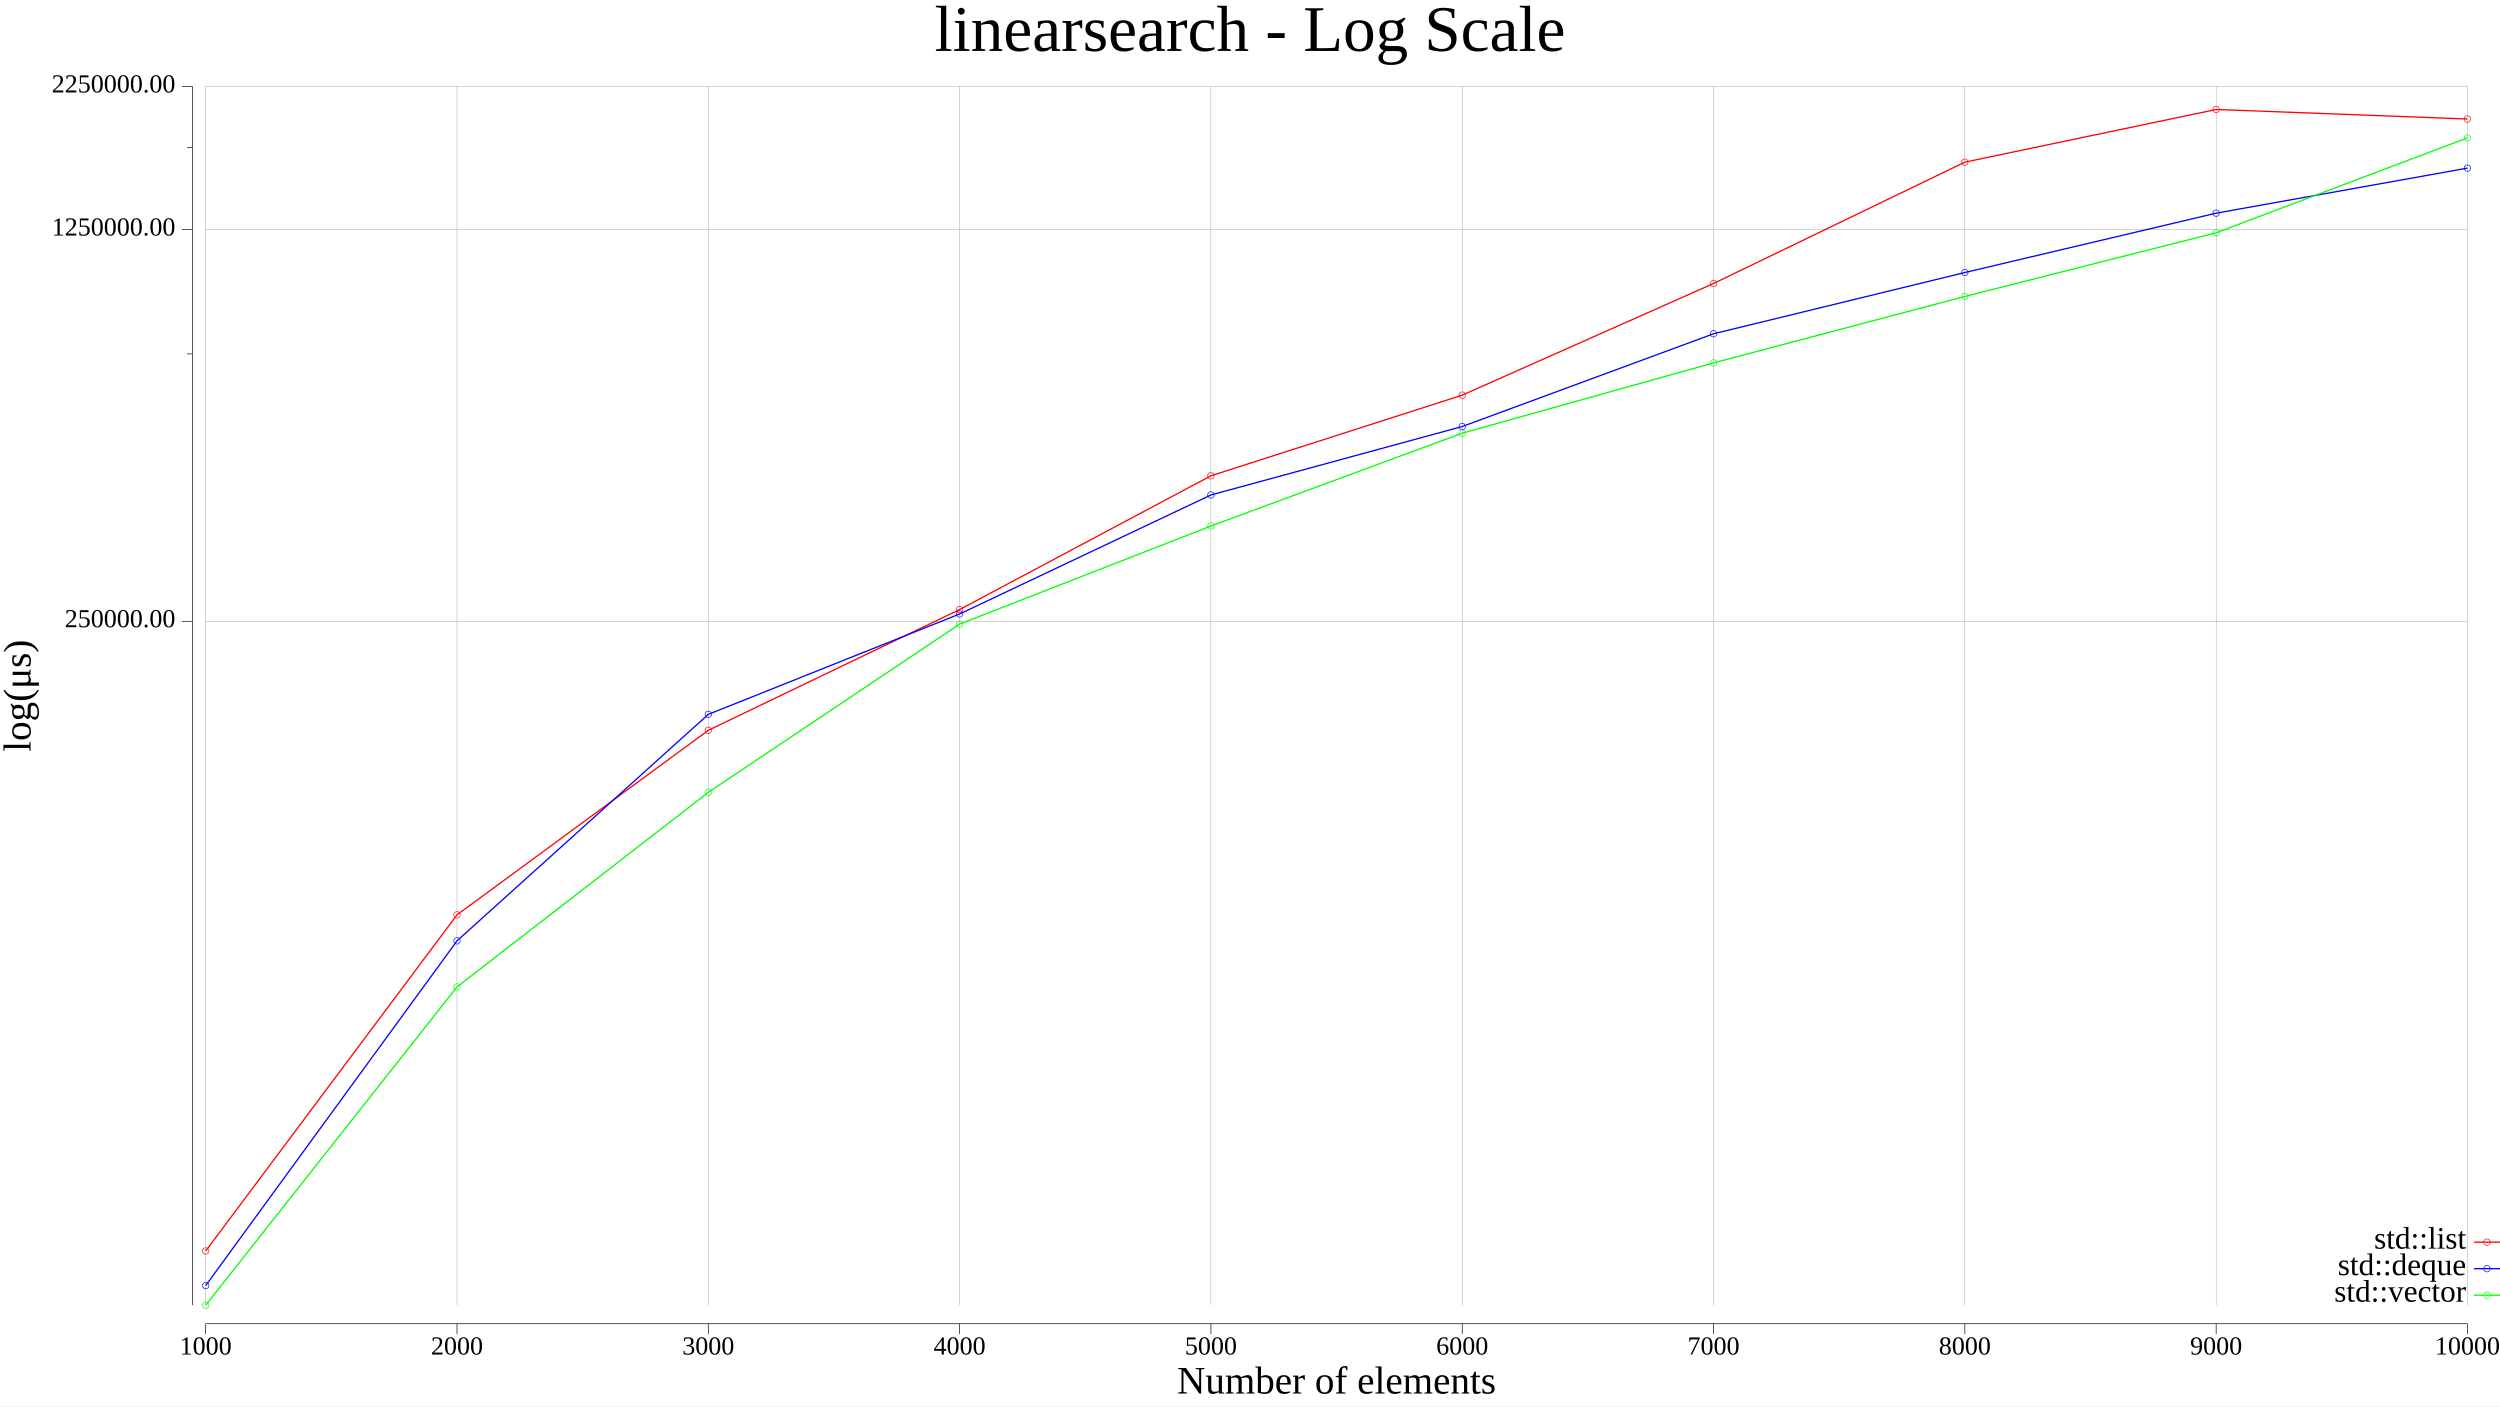
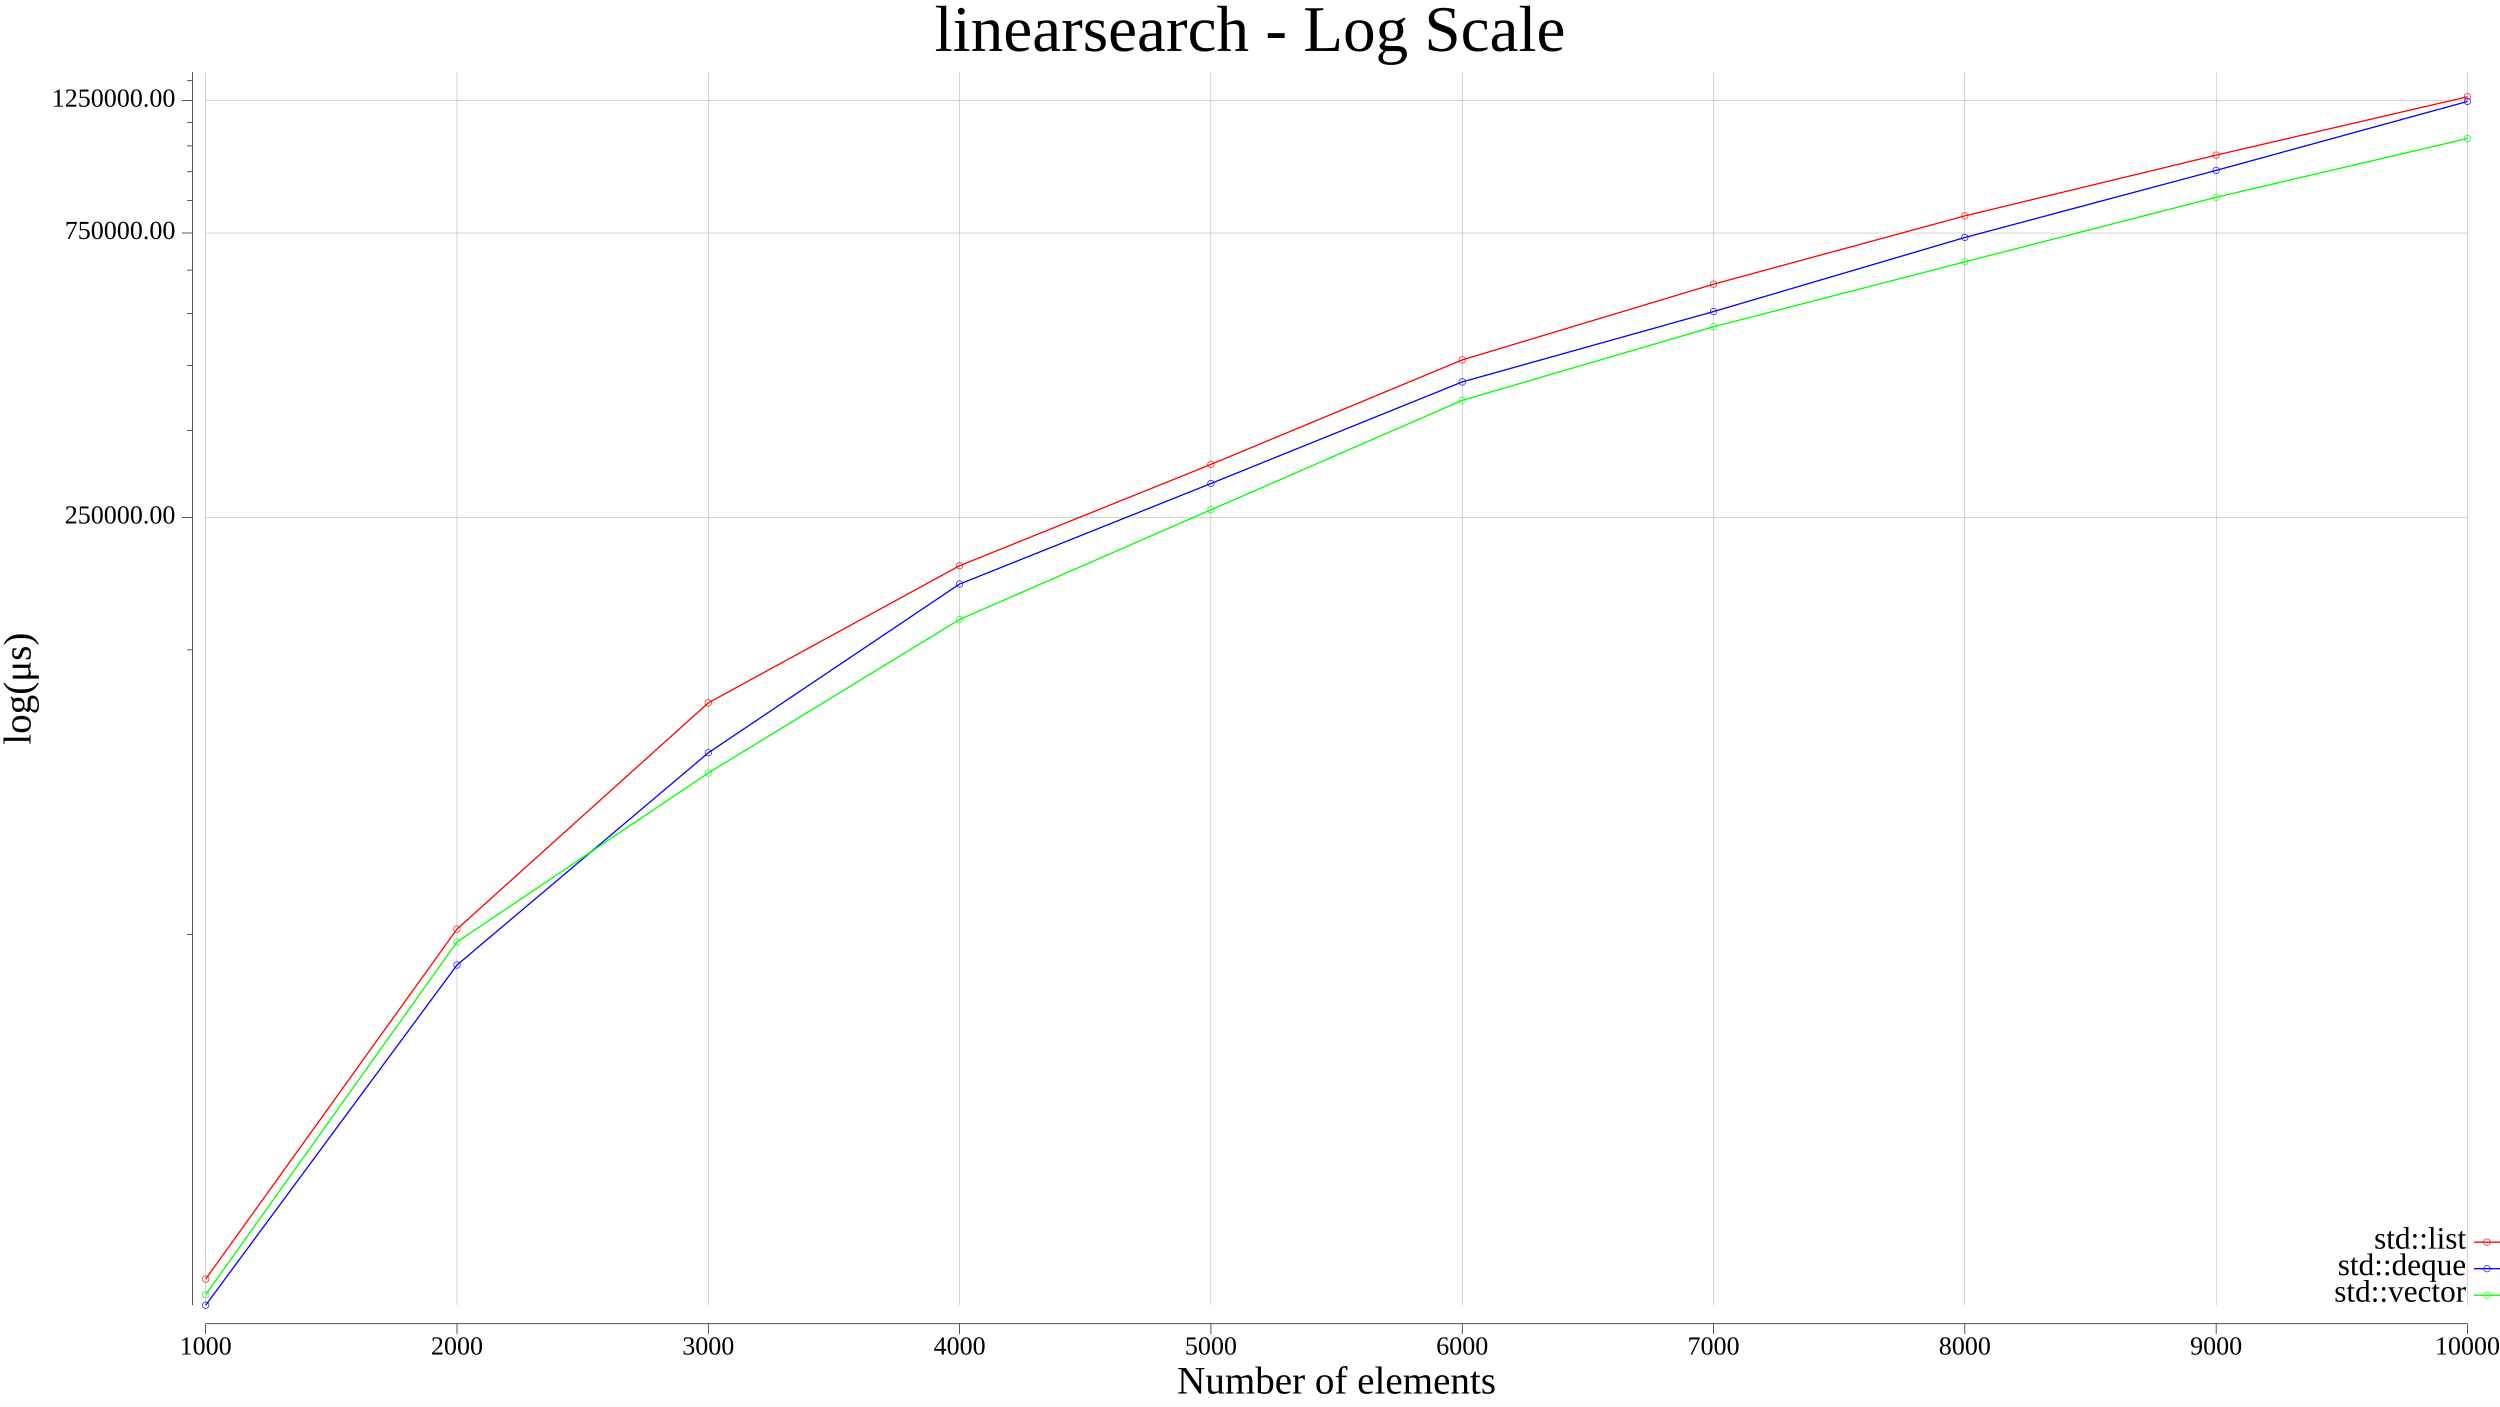
<svg xmlns="http://www.w3.org/2000/svg" width="1920pt" height="1080pt" viewBox="0 0 1920 1080">
  <g transform="scale(1, -1) translate(0, -1080)">
    <path d="M0,0L1920,0L1920,1080L0,1080Z" style="fill:#FFFFFF" />
    <text x="717.76" y="-1040.9" transform="scale(1, -1)" style="font-family:Liberation Serif;font-variant:normal;font-weight:normal;font-style:normal;font-size:50px">linearsearch - Log Scale</text>
    <text x="904.02" y="-9.756" transform="scale(1, -1)" style="font-family:Liberation Serif;font-variant:normal;font-weight:normal;font-style:normal;font-size:30px">Number of elements</text>
    <text x="137.96" y="-39.727" transform="scale(1, -1)" style="font-family:Liberation Serif;font-variant:normal;font-weight:normal;font-style:normal;font-size:20px">1000</text>
    <text x="330.97" y="-39.727" transform="scale(1, -1)" style="font-family:Liberation Serif;font-variant:normal;font-weight:normal;font-style:normal;font-size:20px">2000</text>
    <text x="523.97" y="-39.727" transform="scale(1, -1)" style="font-family:Liberation Serif;font-variant:normal;font-weight:normal;font-style:normal;font-size:20px">3000</text>
    <text x="716.97" y="-39.727" transform="scale(1, -1)" style="font-family:Liberation Serif;font-variant:normal;font-weight:normal;font-style:normal;font-size:20px">4000</text>
    <text x="909.98" y="-39.727" transform="scale(1, -1)" style="font-family:Liberation Serif;font-variant:normal;font-weight:normal;font-style:normal;font-size:20px">5000</text>
    <text x="1103" y="-39.727" transform="scale(1, -1)" style="font-family:Liberation Serif;font-variant:normal;font-weight:normal;font-style:normal;font-size:20px">6000</text>
    <text x="1296" y="-39.727" transform="scale(1, -1)" style="font-family:Liberation Serif;font-variant:normal;font-weight:normal;font-style:normal;font-size:20px">7000</text>
    <text x="1489" y="-39.727" transform="scale(1, -1)" style="font-family:Liberation Serif;font-variant:normal;font-weight:normal;font-style:normal;font-size:20px">8000</text>
    <text x="1682" y="-39.727" transform="scale(1, -1)" style="font-family:Liberation Serif;font-variant:normal;font-weight:normal;font-style:normal;font-size:20px">9000</text>
    <text x="1870" y="-39.727" transform="scale(1, -1)" style="font-family:Liberation Serif;font-variant:normal;font-weight:normal;font-style:normal;font-size:20px">10000</text>
    <path d="M157.96,55.371L157.96,63.371" style="fill:none;stroke:#000000;stroke-width:0.5" />
    <path d="M350.97,55.371L350.97,63.371" style="fill:none;stroke:#000000;stroke-width:0.5" />
    <path d="M543.97,55.371L543.97,63.371" style="fill:none;stroke:#000000;stroke-width:0.5" />
    <path d="M736.97,55.371L736.97,63.371" style="fill:none;stroke:#000000;stroke-width:0.5" />
    <path d="M929.98,55.371L929.98,63.371" style="fill:none;stroke:#000000;stroke-width:0.5" />
    <path d="M1123,55.371L1123,63.371" style="fill:none;stroke:#000000;stroke-width:0.5" />
    <path d="M1316,55.371L1316,63.371" style="fill:none;stroke:#000000;stroke-width:0.5" />
    <path d="M1509,55.371L1509,63.371" style="fill:none;stroke:#000000;stroke-width:0.5" />
    <path d="M1702,55.371L1702,63.371" style="fill:none;stroke:#000000;stroke-width:0.5" />
    <path d="M1895,55.371L1895,63.371" style="fill:none;stroke:#000000;stroke-width:0.5" />
    <path d="M157.96,63.371L1895,63.371" style="fill:none;stroke:#000000;stroke-width:0.5" />
    <g transform="rotate(90)">
-       <text x="502.64" y="23.467" transform="scale(1, -1)" style="font-family:Liberation Serif;font-variant:normal;font-weight:normal;font-style:normal;font-size:30px">log(μs)</text>
+       <text x="508.08" y="23.467" transform="scale(1, -1)" style="font-family:Liberation Serif;font-variant:normal;font-weight:normal;font-style:normal;font-size:30px">log(μs)</text>
    </g>
-     <text x="49.712" y="-598.29" transform="scale(1, -1)" style="font-family:Liberation Serif;font-variant:normal;font-weight:normal;font-style:normal;font-size:20px">250000.00</text>
-     <text x="39.712" y="-899.12" transform="scale(1, -1)" style="font-family:Liberation Serif;font-variant:normal;font-weight:normal;font-style:normal;font-size:20px">1250000.00</text>
-     <text x="39.712" y="-1009" transform="scale(1, -1)" style="font-family:Liberation Serif;font-variant:normal;font-weight:normal;font-style:normal;font-size:20px">2250000.00</text>
-     <path d="M139.71,602.86L147.71,602.86" style="fill:none;stroke:#000000;stroke-width:0.5" />
-     <path d="M139.71,903.69L147.71,903.69" style="fill:none;stroke:#000000;stroke-width:0.5" />
-     <path d="M139.71,1013.6L147.71,1013.6" style="fill:none;stroke:#000000;stroke-width:0.5" />
-     <path d="M143.71,808.21L147.71,808.21" style="fill:none;stroke:#000000;stroke-width:0.5" />
-     <path d="M143.71,966.58L147.71,966.58" style="fill:none;stroke:#000000;stroke-width:0.5" />
-     <path d="M147.71,77.61L147.71,1013.7" style="fill:none;stroke:#000000;stroke-width:0.5" />
-     <path d="M157.96,77.61L157.96,1013.7" style="fill:none;stroke:#808080;stroke-width:0.25" />
-     <path d="M350.97,77.61L350.97,1013.7" style="fill:none;stroke:#808080;stroke-width:0.25" />
-     <path d="M543.97,77.61L543.97,1013.7" style="fill:none;stroke:#808080;stroke-width:0.25" />
-     <path d="M736.97,77.61L736.97,1013.7" style="fill:none;stroke:#808080;stroke-width:0.25" />
-     <path d="M929.98,77.61L929.98,1013.7" style="fill:none;stroke:#808080;stroke-width:0.25" />
-     <path d="M1123,77.61L1123,1013.7" style="fill:none;stroke:#808080;stroke-width:0.25" />
-     <path d="M1316,77.61L1316,1013.7" style="fill:none;stroke:#808080;stroke-width:0.25" />
-     <path d="M1509,77.61L1509,1013.7" style="fill:none;stroke:#808080;stroke-width:0.25" />
-     <path d="M1702,77.61L1702,1013.7" style="fill:none;stroke:#808080;stroke-width:0.25" />
-     <path d="M1895,77.61L1895,1013.7" style="fill:none;stroke:#808080;stroke-width:0.25" />
-     <path d="M157.96,602.86L1895,602.86" style="fill:none;stroke:#808080;stroke-width:0.25" />
-     <path d="M157.96,903.69L1895,903.69" style="fill:none;stroke:#808080;stroke-width:0.25" />
-     <path d="M157.96,1013.6L1895,1013.6" style="fill:none;stroke:#808080;stroke-width:0.25" />
-     <path d="M157.96,119.23L350.97,377.4L543.97,519.12L736.97,611.87L929.98,714.59L1123,776.54L1316,862.29L1509,955.48L1702,995.92L1895,988.59" style="fill:none;stroke:#FF0000" />
-     <path d="M160.46,119.23A2.5,2.5 0 1 1 155.46,119.23A2.5,2.5 0 1 1 160.46,119.23Z" style="fill:none;stroke:#FF0000;stroke-width:0.5" />
-     <path d="M353.47,377.4A2.5,2.5 0 1 1 348.47,377.4A2.5,2.5 0 1 1 353.47,377.4Z" style="fill:none;stroke:#FF0000;stroke-width:0.5" />
-     <path d="M546.47,519.12A2.5,2.5 0 1 1 541.47,519.12A2.5,2.5 0 1 1 546.47,519.12Z" style="fill:none;stroke:#FF0000;stroke-width:0.5" />
-     <path d="M739.47,611.87A2.5,2.5 0 1 1 734.47,611.87A2.5,2.5 0 1 1 739.47,611.87Z" style="fill:none;stroke:#FF0000;stroke-width:0.5" />
-     <path d="M932.48,714.59A2.5,2.5 0 1 1 927.48,714.59A2.5,2.5 0 1 1 932.48,714.59Z" style="fill:none;stroke:#FF0000;stroke-width:0.5" />
-     <path d="M1125.5,776.54A2.5,2.5 0 1 1 1120.5,776.54A2.5,2.5 0 1 1 1125.5,776.54Z" style="fill:none;stroke:#FF0000;stroke-width:0.5" />
-     <path d="M1318.5,862.29A2.5,2.5 0 1 1 1313.5,862.29A2.5,2.5 0 1 1 1318.5,862.29Z" style="fill:none;stroke:#FF0000;stroke-width:0.5" />
-     <path d="M1511.5,955.48A2.5,2.5 0 1 1 1506.5,955.48A2.5,2.5 0 1 1 1511.5,955.48Z" style="fill:none;stroke:#FF0000;stroke-width:0.5" />
-     <path d="M1704.5,995.92A2.5,2.5 0 1 1 1699.5,995.92A2.5,2.5 0 1 1 1704.5,995.92Z" style="fill:none;stroke:#FF0000;stroke-width:0.5" />
-     <path d="M1897.5,988.59A2.5,2.5 0 1 1 1892.5,988.59A2.5,2.5 0 1 1 1897.5,988.59Z" style="fill:none;stroke:#FF0000;stroke-width:0.5" />
-     <path d="M157.96,92.651L350.97,357.42L543.97,531.37L736.97,608.46L929.98,699.87L1123,752.45L1316,823.66L1509,870.71L1702,916.29L1895,950.89" style="fill:none;stroke:#0000FF" />
-     <path d="M160.46,92.651A2.5,2.5 0 1 1 155.46,92.651A2.5,2.5 0 1 1 160.46,92.651Z" style="fill:none;stroke:#0000FF;stroke-width:0.5" />
-     <path d="M353.47,357.42A2.5,2.5 0 1 1 348.47,357.42A2.5,2.5 0 1 1 353.47,357.42Z" style="fill:none;stroke:#0000FF;stroke-width:0.5" />
-     <path d="M546.47,531.37A2.5,2.5 0 1 1 541.47,531.37A2.5,2.5 0 1 1 546.47,531.37Z" style="fill:none;stroke:#0000FF;stroke-width:0.5" />
-     <path d="M739.47,608.46A2.5,2.5 0 1 1 734.47,608.46A2.5,2.5 0 1 1 739.47,608.46Z" style="fill:none;stroke:#0000FF;stroke-width:0.5" />
-     <path d="M932.48,699.87A2.5,2.5 0 1 1 927.48,699.87A2.5,2.5 0 1 1 932.48,699.87Z" style="fill:none;stroke:#0000FF;stroke-width:0.5" />
-     <path d="M1125.5,752.45A2.5,2.5 0 1 1 1120.5,752.45A2.5,2.5 0 1 1 1125.5,752.45Z" style="fill:none;stroke:#0000FF;stroke-width:0.5" />
-     <path d="M1318.5,823.66A2.5,2.5 0 1 1 1313.5,823.66A2.5,2.5 0 1 1 1318.5,823.66Z" style="fill:none;stroke:#0000FF;stroke-width:0.5" />
-     <path d="M1511.5,870.71A2.5,2.5 0 1 1 1506.5,870.71A2.5,2.5 0 1 1 1511.5,870.71Z" style="fill:none;stroke:#0000FF;stroke-width:0.5" />
-     <path d="M1704.5,916.29A2.5,2.5 0 1 1 1699.5,916.29A2.5,2.5 0 1 1 1704.5,916.29Z" style="fill:none;stroke:#0000FF;stroke-width:0.5" />
-     <path d="M1897.5,950.89A2.5,2.5 0 1 1 1892.5,950.89A2.5,2.5 0 1 1 1897.5,950.89Z" style="fill:none;stroke:#0000FF;stroke-width:0.5" />
-     <path d="M157.96,77.61L350.97,322.04L543.97,471.47L736.97,600.69L929.98,676.02L1123,747.33L1316,801.31L1509,852.32L1702,901.22L1895,974.12" style="fill:none;stroke:#00FF00" />
-     <path d="M160.46,77.61A2.5,2.5 0 1 1 155.46,77.61A2.5,2.5 0 1 1 160.46,77.61Z" style="fill:none;stroke:#00FF00;stroke-width:0.5" />
-     <path d="M353.47,322.04A2.5,2.5 0 1 1 348.47,322.04A2.5,2.5 0 1 1 353.47,322.04Z" style="fill:none;stroke:#00FF00;stroke-width:0.5" />
-     <path d="M546.47,471.47A2.5,2.5 0 1 1 541.47,471.47A2.5,2.5 0 1 1 546.47,471.47Z" style="fill:none;stroke:#00FF00;stroke-width:0.5" />
-     <path d="M739.47,600.69A2.5,2.5 0 1 1 734.47,600.69A2.5,2.5 0 1 1 739.47,600.69Z" style="fill:none;stroke:#00FF00;stroke-width:0.5" />
-     <path d="M932.48,676.02A2.5,2.5 0 1 1 927.48,676.02A2.5,2.5 0 1 1 932.48,676.02Z" style="fill:none;stroke:#00FF00;stroke-width:0.5" />
-     <path d="M1125.5,747.33A2.5,2.5 0 1 1 1120.5,747.33A2.5,2.5 0 1 1 1125.5,747.33Z" style="fill:none;stroke:#00FF00;stroke-width:0.5" />
-     <path d="M1318.5,801.31A2.5,2.5 0 1 1 1313.5,801.31A2.5,2.5 0 1 1 1318.5,801.31Z" style="fill:none;stroke:#00FF00;stroke-width:0.5" />
-     <path d="M1511.5,852.32A2.5,2.5 0 1 1 1506.5,852.32A2.5,2.5 0 1 1 1511.5,852.32Z" style="fill:none;stroke:#00FF00;stroke-width:0.5" />
-     <path d="M1704.5,901.22A2.5,2.5 0 1 1 1699.5,901.22A2.5,2.5 0 1 1 1704.5,901.22Z" style="fill:none;stroke:#00FF00;stroke-width:0.5" />
-     <path d="M1897.5,974.12A2.5,2.5 0 1 1 1892.5,974.12A2.5,2.5 0 1 1 1897.5,974.12Z" style="fill:none;stroke:#00FF00;stroke-width:0.5" />
+     <text x="49.712" y="-677.96" transform="scale(1, -1)" style="font-family:Liberation Serif;font-variant:normal;font-weight:normal;font-style:normal;font-size:20px">250000.00</text>
+     <text x="49.712" y="-896.47" transform="scale(1, -1)" style="font-family:Liberation Serif;font-variant:normal;font-weight:normal;font-style:normal;font-size:20px">750000.00</text>
+     <text x="39.712" y="-998.08" transform="scale(1, -1)" style="font-family:Liberation Serif;font-variant:normal;font-weight:normal;font-style:normal;font-size:20px">1250000.00</text>
+     <path d="M139.71,682.53L147.71,682.53" style="fill:none;stroke:#000000;stroke-width:0.5" />
+     <path d="M139.71,901.04L147.71,901.04" style="fill:none;stroke:#000000;stroke-width:0.5" />
+     <path d="M139.71,1002.7L147.71,1002.7" style="fill:none;stroke:#000000;stroke-width:0.5" />
+     <path d="M143.71,362.4L147.71,362.4" style="fill:none;stroke:#000000;stroke-width:0.5" />
+     <path d="M143.71,580.92L147.71,580.92" style="fill:none;stroke:#000000;stroke-width:0.5" />
+     <path d="M143.71,749.45L147.71,749.45" style="fill:none;stroke:#000000;stroke-width:0.5" />
+     <path d="M143.71,799.44L147.71,799.44" style="fill:none;stroke:#000000;stroke-width:0.5" />
+     <path d="M143.71,839.35L147.71,839.35" style="fill:none;stroke:#000000;stroke-width:0.5" />
+     <path d="M143.71,872.58L147.71,872.58" style="fill:none;stroke:#000000;stroke-width:0.5" />
+     <path d="M143.71,925.94L147.71,925.94" style="fill:none;stroke:#000000;stroke-width:0.5" />
+     <path d="M143.71,948.06L147.71,948.06" style="fill:none;stroke:#000000;stroke-width:0.5" />
+     <path d="M143.71,967.97L147.71,967.97" style="fill:none;stroke:#000000;stroke-width:0.5" />
+     <path d="M143.71,986.07L147.71,986.07" style="fill:none;stroke:#000000;stroke-width:0.5" />
+     <path d="M143.71,1018L147.71,1018" style="fill:none;stroke:#000000;stroke-width:0.5" />
+     <path d="M147.71,77.61L147.71,1024.6" style="fill:none;stroke:#000000;stroke-width:0.5" />
+     <path d="M157.96,77.61L157.96,1024.6" style="fill:none;stroke:#808080;stroke-width:0.25" />
+     <path d="M350.97,77.61L350.97,1024.6" style="fill:none;stroke:#808080;stroke-width:0.25" />
+     <path d="M543.97,77.61L543.97,1024.6" style="fill:none;stroke:#808080;stroke-width:0.25" />
+     <path d="M736.97,77.61L736.97,1024.6" style="fill:none;stroke:#808080;stroke-width:0.25" />
+     <path d="M929.98,77.61L929.98,1024.6" style="fill:none;stroke:#808080;stroke-width:0.25" />
+     <path d="M1123,77.61L1123,1024.6" style="fill:none;stroke:#808080;stroke-width:0.25" />
+     <path d="M1316,77.61L1316,1024.6" style="fill:none;stroke:#808080;stroke-width:0.25" />
+     <path d="M1509,77.61L1509,1024.6" style="fill:none;stroke:#808080;stroke-width:0.25" />
+     <path d="M1702,77.61L1702,1024.6" style="fill:none;stroke:#808080;stroke-width:0.25" />
+     <path d="M1895,77.61L1895,1024.6" style="fill:none;stroke:#808080;stroke-width:0.25" />
+     <path d="M157.96,682.53L1895,682.53" style="fill:none;stroke:#808080;stroke-width:0.25" />
+     <path d="M157.96,901.04L1895,901.04" style="fill:none;stroke:#808080;stroke-width:0.25" />
+     <path d="M157.96,1002.7L1895,1002.7" style="fill:none;stroke:#808080;stroke-width:0.25" />
+     <path d="M157.96,97.679L350.97,366.47L543.97,540.2L736.97,645.55L929.98,723.36L1123,803.6L1316,861.77L1509,914.21L1702,960.88L1895,1005.7" style="fill:none;stroke:#FF0000" />
+     <path d="M160.46,97.679A2.5,2.5 0 1 1 155.46,97.679A2.5,2.5 0 1 1 160.46,97.679Z" style="fill:none;stroke:#FF0000;stroke-width:0.5" />
+     <path d="M353.47,366.47A2.5,2.5 0 1 1 348.47,366.47A2.5,2.5 0 1 1 353.47,366.47Z" style="fill:none;stroke:#FF0000;stroke-width:0.5" />
+     <path d="M546.47,540.2A2.5,2.5 0 1 1 541.47,540.2A2.5,2.5 0 1 1 546.47,540.2Z" style="fill:none;stroke:#FF0000;stroke-width:0.5" />
+     <path d="M739.47,645.55A2.5,2.5 0 1 1 734.47,645.55A2.5,2.5 0 1 1 739.47,645.55Z" style="fill:none;stroke:#FF0000;stroke-width:0.5" />
+     <path d="M932.48,723.36A2.5,2.5 0 1 1 927.48,723.36A2.5,2.5 0 1 1 932.48,723.36Z" style="fill:none;stroke:#FF0000;stroke-width:0.5" />
+     <path d="M1125.5,803.6A2.5,2.5 0 1 1 1120.5,803.6A2.5,2.5 0 1 1 1125.5,803.6Z" style="fill:none;stroke:#FF0000;stroke-width:0.5" />
+     <path d="M1318.5,861.77A2.5,2.5 0 1 1 1313.5,861.77A2.5,2.5 0 1 1 1318.5,861.77Z" style="fill:none;stroke:#FF0000;stroke-width:0.5" />
+     <path d="M1511.5,914.21A2.5,2.5 0 1 1 1506.5,914.21A2.5,2.5 0 1 1 1511.5,914.21Z" style="fill:none;stroke:#FF0000;stroke-width:0.5" />
+     <path d="M1704.5,960.88A2.5,2.5 0 1 1 1699.5,960.88A2.5,2.5 0 1 1 1704.5,960.88Z" style="fill:none;stroke:#FF0000;stroke-width:0.5" />
+     <path d="M1897.5,1005.7A2.5,2.5 0 1 1 1892.5,1005.7A2.5,2.5 0 1 1 1897.5,1005.7Z" style="fill:none;stroke:#FF0000;stroke-width:0.5" />
+     <path d="M157.96,77.61L350.97,338.87L543.97,501.84L736.97,631.49L929.98,708.68L1123,786.69L1316,840.73L1509,897.62L1702,949.14L1895,1002.1" style="fill:none;stroke:#0000FF" />
+     <path d="M160.46,77.61A2.5,2.5 0 1 1 155.46,77.61A2.5,2.5 0 1 1 160.46,77.61Z" style="fill:none;stroke:#0000FF;stroke-width:0.5" />
+     <path d="M353.47,338.87A2.5,2.5 0 1 1 348.47,338.87A2.5,2.5 0 1 1 353.47,338.87Z" style="fill:none;stroke:#0000FF;stroke-width:0.5" />
+     <path d="M546.47,501.84A2.5,2.5 0 1 1 541.47,501.84A2.5,2.5 0 1 1 546.47,501.84Z" style="fill:none;stroke:#0000FF;stroke-width:0.5" />
+     <path d="M739.47,631.49A2.5,2.5 0 1 1 734.47,631.49A2.5,2.5 0 1 1 739.47,631.49Z" style="fill:none;stroke:#0000FF;stroke-width:0.5" />
+     <path d="M932.48,708.68A2.5,2.5 0 1 1 927.48,708.68A2.5,2.5 0 1 1 932.48,708.68Z" style="fill:none;stroke:#0000FF;stroke-width:0.5" />
+     <path d="M1125.5,786.69A2.5,2.5 0 1 1 1120.5,786.69A2.5,2.5 0 1 1 1125.5,786.69Z" style="fill:none;stroke:#0000FF;stroke-width:0.5" />
+     <path d="M1318.5,840.73A2.5,2.5 0 1 1 1313.5,840.73A2.5,2.5 0 1 1 1318.5,840.73Z" style="fill:none;stroke:#0000FF;stroke-width:0.5" />
+     <path d="M1511.5,897.62A2.5,2.5 0 1 1 1506.5,897.62A2.5,2.5 0 1 1 1511.5,897.62Z" style="fill:none;stroke:#0000FF;stroke-width:0.5" />
+     <path d="M1704.5,949.14A2.5,2.5 0 1 1 1699.5,949.14A2.5,2.5 0 1 1 1704.5,949.14Z" style="fill:none;stroke:#0000FF;stroke-width:0.5" />
+     <path d="M1897.5,1002.1A2.5,2.5 0 1 1 1892.5,1002.1A2.5,2.5 0 1 1 1897.5,1002.1Z" style="fill:none;stroke:#0000FF;stroke-width:0.5" />
+     <path d="M157.96,85.671L350.97,356.59L543.97,486.35L736.97,604.28L929.98,688.48L1123,772.55L1316,829.05L1509,878.93L1702,928.5L1895,973.64" style="fill:none;stroke:#00FF00" />
+     <path d="M160.46,85.671A2.5,2.5 0 1 1 155.46,85.671A2.5,2.5 0 1 1 160.46,85.671Z" style="fill:none;stroke:#00FF00;stroke-width:0.5" />
+     <path d="M353.47,356.59A2.5,2.5 0 1 1 348.47,356.59A2.5,2.5 0 1 1 353.47,356.59Z" style="fill:none;stroke:#00FF00;stroke-width:0.5" />
+     <path d="M546.47,486.35A2.5,2.5 0 1 1 541.47,486.35A2.5,2.5 0 1 1 546.47,486.35Z" style="fill:none;stroke:#00FF00;stroke-width:0.5" />
+     <path d="M739.47,604.28A2.5,2.5 0 1 1 734.47,604.28A2.5,2.5 0 1 1 739.47,604.28Z" style="fill:none;stroke:#00FF00;stroke-width:0.5" />
+     <path d="M932.48,688.48A2.5,2.5 0 1 1 927.48,688.48A2.5,2.5 0 1 1 932.48,688.48Z" style="fill:none;stroke:#00FF00;stroke-width:0.5" />
+     <path d="M1125.5,772.55A2.5,2.5 0 1 1 1120.5,772.55A2.5,2.5 0 1 1 1125.5,772.55Z" style="fill:none;stroke:#00FF00;stroke-width:0.5" />
+     <path d="M1318.5,829.05A2.5,2.5 0 1 1 1313.5,829.05A2.5,2.5 0 1 1 1318.5,829.05Z" style="fill:none;stroke:#00FF00;stroke-width:0.5" />
+     <path d="M1511.5,878.93A2.5,2.5 0 1 1 1506.5,878.93A2.5,2.5 0 1 1 1511.5,878.93Z" style="fill:none;stroke:#00FF00;stroke-width:0.5" />
+     <path d="M1704.5,928.5A2.5,2.5 0 1 1 1699.5,928.5A2.5,2.5 0 1 1 1704.5,928.5Z" style="fill:none;stroke:#00FF00;stroke-width:0.5" />
+     <path d="M1897.5,973.64A2.5,2.5 0 1 1 1892.5,973.64A2.5,2.5 0 1 1 1897.5,973.64Z" style="fill:none;stroke:#00FF00;stroke-width:0.5" />
    <path d="M1900,126.03L1920,126.03" style="fill:none;stroke:#FF0000" />
    <path d="M1912.5,126.03A2.5,2.5 0 1 1 1907.5,126.03A2.5,2.5 0 1 1 1912.5,126.03Z" style="fill:none;stroke:#FF0000;stroke-width:0.5" />
    <text x="1823.3" y="-121.05" transform="scale(1, -1)" style="font-family:Liberation Serif;font-variant:normal;font-weight:normal;font-style:normal;font-size:24px">std::list</text>
    <path d="M1900,105.66L1920,105.66" style="fill:none;stroke:#0000FF" />
    <path d="M1912.5,105.66A2.5,2.5 0 1 1 1907.5,105.66A2.5,2.5 0 1 1 1912.5,105.66Z" style="fill:none;stroke:#0000FF;stroke-width:0.5" />
    <text x="1795.4" y="-100.69" transform="scale(1, -1)" style="font-family:Liberation Serif;font-variant:normal;font-weight:normal;font-style:normal;font-size:24px">std::deque</text>
    <path d="M1900,85.294L1920,85.294" style="fill:none;stroke:#00FF00" />
    <path d="M1912.5,85.294A2.5,2.5 0 1 1 1907.5,85.294A2.5,2.5 0 1 1 1912.5,85.294Z" style="fill:none;stroke:#00FF00;stroke-width:0.5" />
    <text x="1792.7" y="-80.319" transform="scale(1, -1)" style="font-family:Liberation Serif;font-variant:normal;font-weight:normal;font-style:normal;font-size:24px">std::vector</text>
  </g>
</svg>
